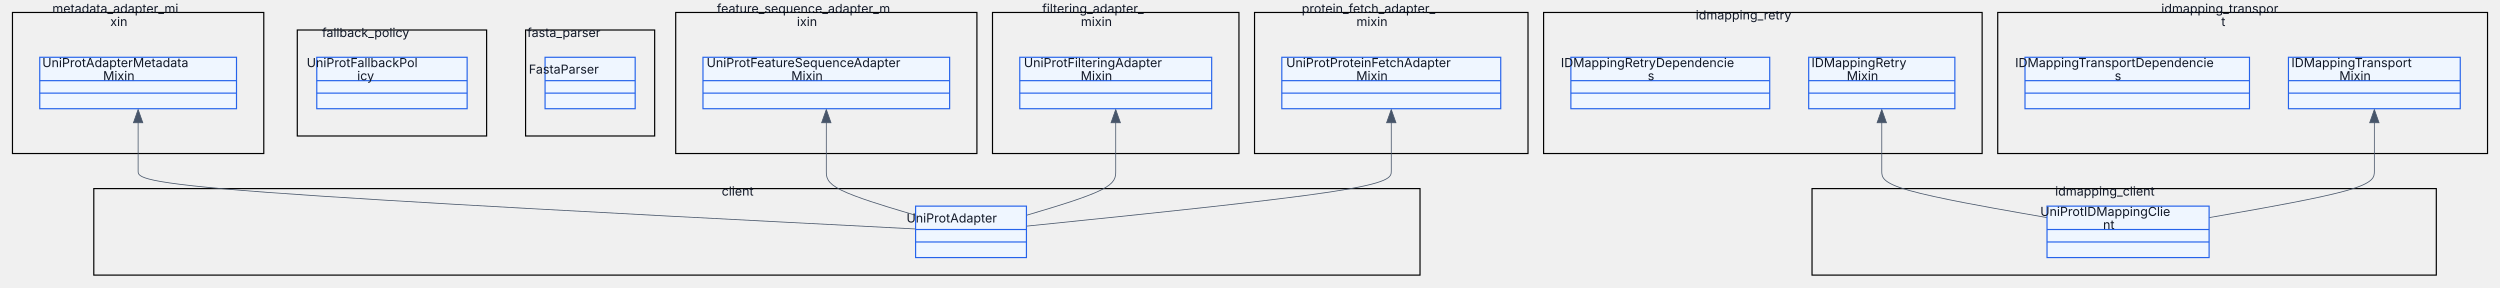
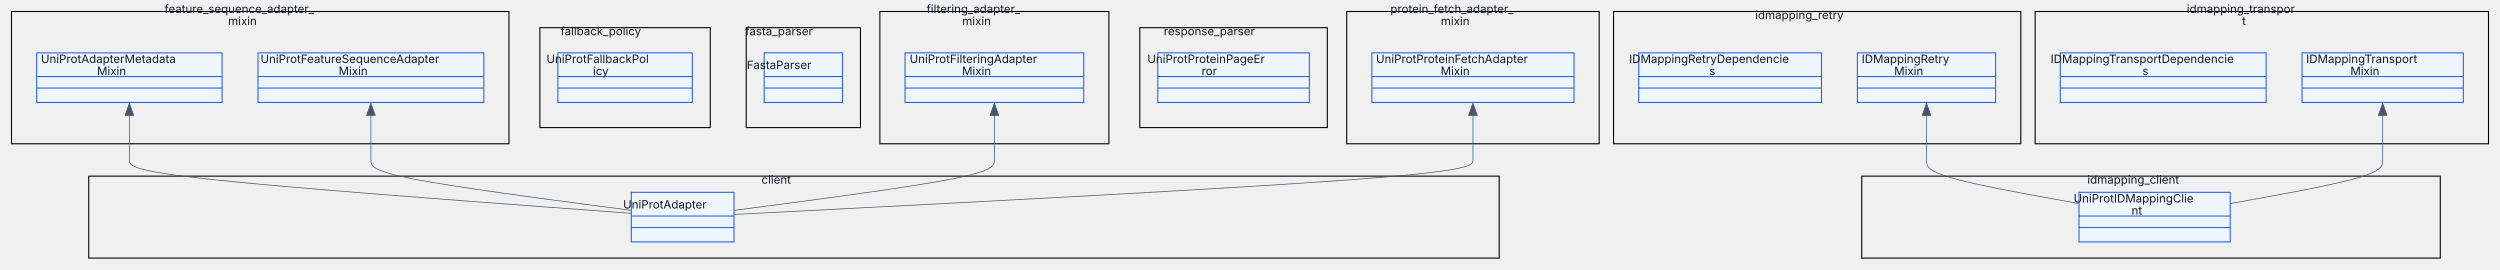
- <svg xmlns="http://www.w3.org/2000/svg" id="my-svg" width="100%" aria-roledescription="classDiagram" style="max-width:3207.89px;background-color:white" viewBox="-8 -8 3207.891 369">
+ <svg xmlns="http://www.w3.org/2000/svg" id="my-svg" width="100%" aria-roledescription="classDiagram" style="max-width:3477.39px;background-color:white" viewBox="-8 -8 3477.391 375">
  <style>#my-svg{font-family:Inter,-apple-system,BlinkMacSystemFont,'Segoe UI',Roboto,Oxygen,Ubuntu,sans-serif;font-size:16px;fill:#212121;}#my-svg .error-icon{fill:#f0fdf4;}#my-svg .error-text{fill:#212121;stroke:#212121;}#my-svg .edge-thickness-normal{stroke-width:2px;}#my-svg .edge-thickness-thick{stroke-width:3.5px;}#my-svg .edge-pattern-solid{stroke-dasharray:0;}#my-svg .edge-pattern-dashed{stroke-dasharray:3;}#my-svg .edge-pattern-dotted{stroke-dasharray:2;}#my-svg .marker{fill:#475569;stroke:#475569;}#my-svg .marker.cross{stroke:#475569;}#my-svg svg{font-family:Inter,-apple-system,BlinkMacSystemFont,'Segoe UI',Roboto,Oxygen,Ubuntu,sans-serif;font-size:16px;}#my-svg g.classGroup text{fill:#2563eb;stroke:none;font-family:Inter,-apple-system,BlinkMacSystemFont,'Segoe UI',Roboto,Oxygen,Ubuntu,sans-serif;font-size:10px;}#my-svg g.classGroup text .title{font-weight:bolder;}#my-svg .nodeLabel,#my-svg .edgeLabel{color:#212121;}#my-svg .edgeLabel .label rect{fill:#eff6ff;}#my-svg .label text{fill:#212121;}#my-svg .edgeLabel .label span{background:#eff6ff;}#my-svg .classTitle{font-weight:bolder;}#my-svg .node rect,#my-svg .node circle,#my-svg .node ellipse,#my-svg .node polygon,#my-svg .node path{fill:#eff6ff;stroke:#2563eb;stroke-width:1px;}#my-svg .divider{stroke:#2563eb;stroke-width:1;}#my-svg g.clickable{cursor:pointer;}#my-svg g.classGroup rect{fill:#eff6ff;stroke:#2563eb;}#my-svg g.classGroup line{stroke:#2563eb;stroke-width:1;}#my-svg .classLabel .box{stroke:none;stroke-width:0;fill:#eff6ff;opacity:0.5;}#my-svg .classLabel .label{fill:#2563eb;font-size:10px;}#my-svg .relation{stroke:#475569;stroke-width:1;fill:none;}#my-svg .dashed-line{stroke-dasharray:3;}#my-svg .dotted-line{stroke-dasharray:1 2;}#my-svg #compositionStart,#my-svg .composition{fill:#475569!important;stroke:#475569!important;stroke-width:1;}#my-svg #compositionEnd,#my-svg .composition{fill:#475569!important;stroke:#475569!important;stroke-width:1;}#my-svg #dependencyStart,#my-svg .dependency{fill:#475569!important;stroke:#475569!important;stroke-width:1;}#my-svg #dependencyStart,#my-svg .dependency{fill:#475569!important;stroke:#475569!important;stroke-width:1;}#my-svg #extensionStart,#my-svg .extension{fill:transparent!important;stroke:#475569!important;stroke-width:1;}#my-svg #extensionEnd,#my-svg .extension{fill:transparent!important;stroke:#475569!important;stroke-width:1;}#my-svg #aggregationStart,#my-svg .aggregation{fill:transparent!important;stroke:#475569!important;stroke-width:1;}#my-svg #aggregationEnd,#my-svg .aggregation{fill:transparent!important;stroke:#475569!important;stroke-width:1;}#my-svg #lollipopStart,#my-svg .lollipop{fill:#eff6ff!important;stroke:#475569!important;stroke-width:1;}#my-svg #lollipopEnd,#my-svg .lollipop{fill:#eff6ff!important;stroke:#475569!important;stroke-width:1;}#my-svg .edgeTerminals{font-size:11px;}#my-svg .classTitleText{text-anchor:middle;font-size:18px;fill:#212121;}#my-svg :root{--mermaid-font-family:"trebuchet ms",verdana,arial,sans-serif;}/*
 * Пользовательские стили диаграмм BioETL (структурированная копия)
 * Источник: custom.css
 * Цель: сгруппировать правила по типам элементов и документировать назначение каждого CSS-параметра.
 */

/* =========================================================
 * 1) Глобальная типографика и базовое поведение текста
 * ========================================================= */
svg {
    /* Задаёт основной стек шрифтов для всего текста в SVG. */
    font-family: Inter, -apple-system, BlinkMacSystemFont, 'Segoe UI', Roboto,
    Oxygen, Ubuntu, sans-serif;
}



/* =========================================================
 * 2) Общая геометрия узлов (для нескольких типов диаграмм)
 * ========================================================= */
.node rect,
.node circle,
.node ellipse,
.node polygon,
.node path {
    /* Единая толщина контура для фигур узлов. */
    stroke-width: 1.5px !important;
    /* Скругляет углы по горизонтали для более мягкого вида. */
    rx: 8;
    /* Скругляет углы по вертикали в паре с rx. */
    ry: 8;
    /* Добавляет лёгкую тень и отделяет узлы от фона. */
    filter:  none; /*  drop-shadow(0px 1px 2px rgba(0, 0, 0, 0.05));*/
}

/* =========================================================
 * 3) Контейнеры subgraph / cluster
 * ========================================================= */
.cluster rect,
.cluster path {
    /* Увеличивает радиус углов у контейнеров-групп. */
    rx: 10;
    /* Поддерживает симметрию скругления по вертикали. */
    ry: 10;
    /* Нейтральная заливка контейнера для снижения визуального шума. */
    fill: #f8fafc;
    /* Приглушённая обводка, чтобы границы были заметны, но не доминировали. */
    stroke: #94a3b8;
    /* Толщина границы контейнера в тон большинству узлов. */
    stroke-width: 1.5px;
    /* Убирает пунктир у рамок контейнеров. */
    stroke-dasharray: none;
    /* Делает фон контейнера полностью непрозрачным. */
    fill-opacity: 1;
    /* Отключает тень контейнера, чтобы акцент оставался на узлах. */
    filter: none;
}

.cluster text {
    /* Нормальный вес шрифта для заголовков групп. */
    font-weight: 400;
    /* Увеличенный размер заголовка относительно текста узлов. */
    font-size: 16px;
}

/* =========================================================
 * 4) Стили линий связей (edges/links)
 * ========================================================= */
.edgePath .path {
    /* Делает основные ребра более заметными в плотных графах. */
    stroke-width: 2.5px;
    /* Скругляет соединения сегментов линий. */
    stroke-linejoin: round;
    /* Скругляет окончания линий. */
    stroke-linecap: round;
}

.edgePath path,
.flowchart-link,
.relation,
.messageLine0,
.messageLine1,
.transition path {
    /* Унифицированные скруглённые соединения для всех типов линий. */
    stroke-linejoin: round;
    /* Унифицированные скруглённые окончания для всех типов линий. */
    stroke-linecap: round;
}

.transition path {
    /* Выравнивает толщину переходов state diagram с основными ребрами. */
    stroke-width: 2.5px;
}

/* =========================================================
 * 5) Подписи ребер и fallback-текст
 * ========================================================= */
.edgeLabel {
    /* Компактный размер шрифта для подписей на связях. */
    font-size: 12px;
    /* Плотная межстрочность для экономии места. */
    line-height: 1.1;
    /* Базовый непрозрачный фон под подписью. */
    background-color: #ffffff;
    /* Небольшие внутренние отступы вокруг текста. */
    padding: 1px 3px;
    /* Мягкое скругление фона подписи. */
    border-radius: 2px;
}

.edgeLabel span,
.edgeLabel p,
text.fo-fallback {
    /* Принудительный тёмный fill для контраста в SVG-рендерах. */
    fill: #111827 !important;
    /* Принудительный тёмный цвет для HTML-подписей. */
    color: #111827 !important;
    /* Полная непрозрачность текста. */
    opacity: 1 !important;
    /* Компактная межстрочность для многострочных подписей. */
    line-height: 1.1;
    /* Убирает стандартные внешние отступы HTML-параграфов. */
    margin: 0;
    /* Убирает стандартные внутренние отступы HTML-параграфов. */
    padding: 0;
}

.edgeLabel .labelBkg,
.labelBkg {
    /* Жёстко задаёт белый фон под текстом подписей. */
    background-color: #ffffff !important;
    /* Делает фон полностью непрозрачным во всех просмотрщиках. */
    opacity: 1 !important;
}

.edgeLabel rect {
    /* Переопределяет полупрозрачный фон по умолчанию у Mermaid. */
    opacity: 1 !important;
    /* Жёстко фиксирует белую заливку прямоугольника под подписью. */
    fill: #ffffff !important;
}

/* =========================================================
 * 6) Элементы sequence diagram
 * ========================================================= */
.actor {
    /* Толщина границы actor-блоков. */
    stroke-width: 1.5px;
    /* Скругление углов actor-блоков по горизонтали. */
    rx: 4;
    /* Скругление углов actor-блоков по вертикали. */
    ry: 4;
}

.messageLine0,
.messageLine1 {
    /* Толщина линий сообщений в sequence diagram. */
    stroke-width: 1.6px;
}

.messageText {
    /* Базовый размер текста сообщений. */
    font-size: 13px;
}

.activation0 {
    /* Более тонкая линия activation bar, чтобы не перегружать схему. */
    stroke-width: 1px;
}

.note {
    /* Скругление углов заметки по горизонтали. */
    rx: 4;
    /* Скругление углов заметки по вертикали. */
    ry: 4;
    /* Тонкая граница для вторичных блоков. */
    stroke-width: 1px;
    /* Лёгкая тень для визуального отделения заметок. */
    filter: drop-shadow(1px 1px 2px rgba(0, 0, 0, 0.06));
}

/* =========================================================
 * 7) Базовые элементы class diagram
 * ========================================================= */
g.classGroup rect {
    /* Скругление углов class box по горизонтали. */
    rx: 10;
    /* Скругление углов class box по вертикали. */
    ry: 10;
    /* Толщина границы class box. */
    stroke-width: 1.5px;
    /* Мягкая тень у class box без агрессивного контраста. */
    filter: drop-shadow(1px 1px 2px rgba(0, 0, 0, 0.06));
}

g.classGroup text {
    /* Базовый размер текста внутри class diagram. */
    font-size: 14px;
    padding: 10px 10px;
}

g.classGroup line {
    /* Толщина внутренних разделителей класса. */
    stroke-width: 1px;
}

.relation {
    /* Толщина связей между классами на уровне основных ребер. */
    stroke-width: 2.5px;
}

/* =========================================================
 * 8) Типографика HTML-лейблов class diagram
 * ========================================================= */
g.label-group .nodeLabel {
    /* Увеличенный размер названия класса для иерархии. */
    font-size: 16px !important;
    /* Полужирный акцент на имени класса. */
    font-weight: 200 !important;
    /* Лёгкое межбуквенное расстояние для читаемости заголовка. */
    letter-spacing: 0.01em;
}

g.annotation-group .nodeLabel {
    /* Уменьшенный размер для стереотипов/аннотаций. */
    font-size: 11px !important;
    /* Курсив для визуального отделения аннотаций. */
    font-style: italic !important;
    /* Небольшое ослабление контраста вторичного текста. */
    opacity: 0.8;
}

g.members-group .nodeLabel,
g.methods-group .nodeLabel {
    /* Компактный размер для атрибутов и методов. */
    font-size: 12px !important;
    /* Нормальный вес шрифта для плотного структурного текста. */
    font-weight: 400 !important;
}

/* =========================================================
 * 9) Помощники размеров foreignObject (class/flowchart)
 * ========================================================= */
g.members-group foreignObject,
g.methods-group foreignObject {
    /* Минимальная высота областей members/methods. */
    min-height: 40px;
}

.node foreignObject &gt; div,
g.classGroup foreignObject &gt; div {
    /* Стабилизирует вычисление размеров с учётом отступов/границ. */
    box-sizing: border-box;
}

.node.size-sm foreignObject &gt; div {
    /* Минимальная высота для малого размерного уровня узла. */
    min-height: 80px;
    /* Минимальная ширина для малого размерного уровня узла. */
    min-width: 180px;
}

.node.size-md foreignObject &gt; div {
    /* Минимальная высота для среднего размерного уровня узла. */
    min-height: 140px;
    /* Минимальная ширина для среднего размерного уровня узла. */
    min-width: 260px;
}

.node.size-lg foreignObject &gt; div {
    /* Минимальная высота для большого размерного уровня узла. */
    min-height: 200px;
    /* Минимальная ширина для большого размерного уровня узла. */
    min-width: 340px;
}

/* =========================================================
 * 10) Элементы state diagram
 * ========================================================= */
g.stateGroup rect {
    /* Скругление углов контейнеров состояний по горизонтали. */
    rx: 8;
    /* Скругление углов контейнеров состояний по вертикали. */
    ry: 8;
}

.statediagram-state rect {
    /* Скругление углов узлов состояния по горизонтали. */
    rx: 8;
    /* Скругление углов узлов состояния по вертикали. */
    ry: 8;
    /* Толщина границы узла состояния. */
    stroke-width: 1.5px;
    /* Лёгкая тень для визуального отделения state box. */
    filter: drop-shadow(1px 2px 3px rgba(0, 0, 0, 0.08));
}

/* =========================================================
 * 11) Элементы ER diagram
 * ========================================================= */
.er.entityBox {
    /* Толщина границы сущности ER-диаграммы. */
    stroke-width: 1.5px;
    /* Скругление углов сущности по горизонтали. */
    rx: 4;
    /* Скругление углов сущности по вертикали. */
    ry: 4;
    /* Лёгкая тень для отделения блоков сущностей. */
    filter: drop-shadow(1px 2px 3px rgba(0, 0, 0, 0.08));
}

/* =========================================================
 * 12) Узлы mindmap
 * ========================================================= */
.mindmap-node rect,
.mindmap-node circle {
    /* Толщина контура узлов mindmap. */
    stroke-width: 1.5px;
    /* Чуть более выраженная тень для плотных радиальных веток. */
    filter: drop-shadow(1px 2px 2px rgba(0, 0, 0, 0.1));
}

/* =========================================================
 * 13) Маркеры стрелок
 * ========================================================= */
marker path {
    /* Единый нейтральный цвет наконечников стрелок. */
    fill: #475569;
}

/* =========================================================
 * 14) Цветовая карта архитектурных слоёв (fallback-селекторы)
 * ========================================================= */
[id*="Domain"] &gt; rect,
[id*="Domain"] &gt; path {
    /* Цвет фона для доменного слоя. */
    fill: #f5f3ff !important;
    /* Цвет границы для доменного слоя. */
    stroke: #7c3aed !important;
}

.cluster[id*="Domain"] &gt; rect,
.cluster[id*="Domain"] &gt; path {
    fill: #ffffff !important;
}

[id*="Application"] &gt; rect,
[id*="Application"] &gt; path {
    /* Цвет фона для application-слоя. */
    fill: #f0fdf4 !important;
    /* Цвет границы для application-слоя. */
    stroke: #16a34a !important;
}

.cluster[id*="Application"] &gt; rect,
.cluster[id*="Application"] &gt; path {
    fill: #ffffff !important;
}

[id*="Infrastructure"] &gt; rect,
[id*="Infrastructure"] &gt; path {
    /* Цвет фона для infrastructure-слоя. */
    fill: #fff1f2 !important;
    /* Цвет границы для infrastructure-слоя. */
    stroke: #dc2626 !important;
}

.cluster[id*="Infrastructure"] &gt; rect,
.cluster[id*="Infrastructure"] &gt; path {
    fill: #ffffff !important;
}

[id*="Composition"] &gt; rect,
[id*="Composition"] &gt; path {
    /* Цвет фона для composition-слоя. */
    fill: #fff7ed !important;
    /* Цвет границы для composition-слоя. */
    stroke: #f59e0b !important;
}

.cluster[id*="Composition"] &gt; rect,
.cluster[id*="Composition"] &gt; path {
    fill: #ffffff !important;
}

[id*="Interfaces"] &gt; rect,
[id*="Interfaces"] &gt; path {
    /* Цвет фона для слоя интерфейсов. */
    fill: #eff6ff !important;
    /* Цвет границы для слоя интерфейсов. */
    stroke: #2563eb !important;
}

.cluster[id*="Interfaces"] &gt; rect,
.cluster[id*="Interfaces"] &gt; path {
    fill: #ffffff !important;
}

[id*="External"] &gt; rect,
[id*="External"] &gt; path {
    /* Цвет фона для внешних систем. */
    fill: #f1f5f9 !important;
    /* Цвет границы для внешних систем. */
    stroke: #64748b !important;
}

.cluster[id*="External"] &gt; rect,
.cluster[id*="External"] &gt; path {
    fill: #ffffff !important;
}

/* Белая подложка под подписи всех архитектурных/medallion слоёв */
g.cluster[id*="Domain"] .cluster-label foreignObject &gt; div,
g.cluster[id*="Application"] .cluster-label foreignObject &gt; div,
g.cluster[id*="Infrastructure"] .cluster-label foreignObject &gt; div,
g.cluster[id*="Composition"] .cluster-label foreignObject &gt; div,
g.cluster[id*="Interfaces"] .cluster-label foreignObject &gt; div,
g.cluster[id*="External"] .cluster-label foreignObject &gt; div,
g.cluster[id*="Bronze"] .cluster-label foreignObject &gt; div,
g.cluster[id*="Silver"] .cluster-label foreignObject &gt; div,
g.cluster[id*="Gold"] .cluster-label foreignObject &gt; div,
g.cluster[id*="Quarantine"] .cluster-label foreignObject &gt; div {
    background: #ffffff !important;
    padding: 0 6px !important;
    border-radius: 4px;
}

/* Fallback для рендеров без foreignObject: не рисуем толстую обводку */
g.cluster[id*="Domain"] .cluster-label text.fo-fallback,
g.cluster[id*="Application"] .cluster-label text.fo-fallback,
g.cluster[id*="Infrastructure"] .cluster-label text.fo-fallback,
g.cluster[id*="Composition"] .cluster-label text.fo-fallback,
g.cluster[id*="Interfaces"] .cluster-label text.fo-fallback,
g.cluster[id*="External"] .cluster-label text.fo-fallback,
g.cluster[id*="Bronze"] .cluster-label text.fo-fallback,
g.cluster[id*="Silver"] .cluster-label text.fo-fallback,
g.cluster[id*="Gold"] .cluster-label text.fo-fallback,
g.cluster[id*="Quarantine"] .cluster-label text.fo-fallback {
    fill: #111827 !important;
    stroke: none !important;
}

/* =========================================================
 * 15) Цветовая карта слоёв Medallion
 * ========================================================= */
[id*="Bronze"] &gt; rect,
[id*="Bronze"] &gt; path {
    /* Цвет фона Bronze-слоя. */
    fill: #fff7ed !important;
    /* Цвет границы Bronze-слоя. */
    stroke: #f59e0b !important;
}

[id*="Silver"] &gt; rect,
[id*="Silver"] &gt; path {
    /* Цвет фона Silver-слоя. */
    fill: #f8fafc !important;
    /* Цвет границы Silver-слоя. */
    stroke: #475569 !important;
}

[id*="Gold"] &gt; rect,
[id*="Gold"] &gt; path {
    /* Цвет фона Gold-слоя. */
    fill: #fefce8 !important;
    /* Цвет границы Gold-слоя. */
    stroke: #ca8a04 !important;
}

[id*="Quarantine"] &gt; rect,
[id*="Quarantine"] &gt; path {
    /* Цвет фона для карантинных/проблемных потоков данных. */
    fill: #ffe4e6 !important;
    /* Цвет границы для карантинных/проблемных потоков данных. */
    stroke: #e11d48 !important;
}
/* Нормализует вес текста в узлах и заголовках слоёв (без полужирного акцента). */
.node .label text,
.node .label tspan,
.node .label .nodeLabel,
text.fo-fallback {
    stroke: none !important;
    stroke-width: 0 !important;
    fill: #111827 !important;
    font-weight: 400 !important;
}
/* Single text layer (fallback-only) */
text.fo-fallback {
    display: inline !important;
}

foreignObject {
    display: none !important;
}/* bioetl-inject */#my-svg .edgeLabel rect{opacity:1!important;fill:#ffffff!important}#my-svg .labelBkg{background-color:#ffffff!important;opacity:1!important}#my-svg .edgeLabel .labelBkg{background-color:#ffffff!important;opacity:1!important}#my-svg .edgeLabel{font-size:12px;line-height:1.1;padding:1px 3px}#my-svg .edgeLabel span{color:#111827!important;fill:#111827!important;opacity:1!important;line-height:1.1;margin:0;padding:0}#my-svg .edgeLabel p{color:#111827!important;fill:#111827!important;opacity:1!important;line-height:1.1;margin:0;padding:0}#my-svg text.fo-fallback{color:#111827!important;fill:#111827!important;opacity:1!important}</style>
  <defs>
    <marker id="my-svg_classDiagram-aggregationStart" class="marker aggregation classDiagram" markerHeight="240" markerWidth="190" orient="auto" refX="18" refY="7">
      <path d="m18 7-9 6-8-6 8-6Z" />
    </marker>
  </defs>
  <defs>
    <marker id="my-svg_classDiagram-aggregationEnd" class="marker aggregation classDiagram" markerHeight="28" markerWidth="20" orient="auto" refX="1" refY="7">
      <path d="m18 7-9 6-8-6 8-6Z" />
    </marker>
  </defs>
  <defs>
    <marker id="my-svg_classDiagram-extensionStart" class="marker extension classDiagram" markerHeight="240" markerWidth="190" orient="auto" refX="18" refY="7">
      <path d="m1 7 17 6V1Z" />
    </marker>
  </defs>
  <defs>
    <marker id="my-svg_classDiagram-extensionEnd" class="marker extension classDiagram" markerHeight="28" markerWidth="20" orient="auto" refX="1" refY="7">
      <path d="M1 1v12l17-6Z" />
    </marker>
  </defs>
  <defs>
    <marker id="my-svg_classDiagram-compositionStart" class="marker composition classDiagram" markerHeight="240" markerWidth="190" orient="auto" refX="18" refY="7">
      <path d="m18 7-9 6-8-6 8-6Z" />
    </marker>
  </defs>
  <defs>
    <marker id="my-svg_classDiagram-compositionEnd" class="marker composition classDiagram" markerHeight="28" markerWidth="20" orient="auto" refX="1" refY="7">
      <path d="m18 7-9 6-8-6 8-6Z" />
    </marker>
  </defs>
  <defs>
    <marker id="my-svg_classDiagram-dependencyStart" class="marker dependency classDiagram" markerHeight="240" markerWidth="190" orient="auto" refX="6" refY="7">
      <path d="m5 7 4 6-8-6 8-6Z" />
    </marker>
  </defs>
  <defs>
    <marker id="my-svg_classDiagram-dependencyEnd" class="marker dependency classDiagram" markerHeight="28" markerWidth="20" orient="auto" refX="13" refY="7">
      <path d="m18 7-9 6 5-6-5-6Z" />
    </marker>
  </defs>
  <defs>
    <marker id="my-svg_classDiagram-lollipopStart" class="marker lollipop classDiagram" markerHeight="240" markerWidth="190" orient="auto" refX="13" refY="7">
      <circle cx="7" cy="7" r="6" fill="transparent" stroke="#000" />
    </marker>
  </defs>
  <defs>
    <marker id="my-svg_classDiagram-lollipopEnd" class="marker lollipop classDiagram" markerHeight="240" markerWidth="190" orient="auto" refX="1" refY="7">
      <circle cx="7" cy="7" r="6" fill="transparent" stroke="#000" />
    </marker>
  </defs>
  <g class="root">
    <g class="clusters">
      <g id="idmapping_retry" class="cluster">
-         <path d="M1972.672 8h562.719v181h-562.719z" style="fill:none;stroke:black" />
+         <path d="M2236.391 8h566.422v184h-566.422z" style="fill:none;stroke:black" />
        <g class="cluster-label">
-           <text xml:space="preserve" x="57.367" y="9" class="fo-fallback" text-anchor="middle" transform="translate(2196.664 8)">
-             <tspan x="57.367">idmapping_retry</tspan>
+           <text xml:space="preserve" x="57.844" y="10.5" class="fo-fallback" text-anchor="middle" transform="translate(2461.758 8)">
+             <tspan x="57.844">idmapping_retry</tspan>
          </text>
        </g>
      </g>
      <g id="idmapping_transport" class="cluster">
-         <path d="M2555.391 8h628.5v181h-628.5z" style="fill:none;stroke:black" />
+         <path d="M2822.813 8h630.578v184h-630.578z" style="fill:none;stroke:black" />
        <g class="cluster-label">
-           <text xml:space="preserve" x="72.938" y=".6" class="fo-fallback" text-anchor="middle" transform="translate(2796.703 8)">
-             <tspan x="72.938">idmapping_transpor</tspan>
-             <tspan x="72.938" dy="16.8">t</tspan>
+           <text xml:space="preserve" x="73.883" y="2.1" class="fo-fallback" text-anchor="middle" transform="translate(3064.219 8)">
+             <tspan x="73.883">idmapping_transpor</tspan>
+             <tspan x="73.883" dy="16.8">t</tspan>
+           </text>
+         </g>
+       </g>
+       <g id="feature_sequence_adapter_mixin" class="cluster">
+         <path d="M8 8h691.969v184H8z" style="fill:none;stroke:black" />
+         <g class="cluster-label">
+           <text xml:space="preserve" x="114.523" y="2.1" class="fo-fallback" text-anchor="middle" transform="translate(239.46 8)">
+             <tspan x="114.523">feature_sequence_adapter_</tspan>
+             <tspan x="114.523" dy="16.8">mixin</tspan>
          </text>
        </g>
      </g>
      <g id="client" class="cluster">
-         <path d="M112.352 234h1701.75v111H112.352z" style="fill:none;stroke:black" />
+         <path d="M115.438 237h1961.883v114H115.438z" style="fill:none;stroke:black" />
        <g class="cluster-label">
-           <text xml:space="preserve" x="18.68" y="9" class="fo-fallback" text-anchor="middle" transform="translate(944.547 234)">
-             <tspan x="18.68">client</tspan>
-           </text>
-         </g>
-       </g>
-       <g id="feature_sequence_adapter_mixin" class="cluster">
-         <path d="M859.031 8h386.5v181h-386.5z" style="fill:none;stroke:black" />
+           <text xml:space="preserve" x="18.992" y="10.5" class="fo-fallback" text-anchor="middle" transform="translate(1077.387 237)">
+             <tspan x="18.992">client</tspan>
+           </text>
+         </g>
+       </g>
+       <g id="filtering_adapter_mixin" class="cluster">
+         <path d="M1215.859 8h318.531v184h-318.531z" style="fill:none;stroke:black" />
        <g class="cluster-label">
-           <text xml:space="preserve" x="118.75" y=".6" class="fo-fallback" text-anchor="middle" transform="translate(933.531 8)">
-             <tspan x="118.75">feature_sequence_adapter_m</tspan>
-             <tspan x="118.75" dy="16.8">ixin</tspan>
-           </text>
-         </g>
-       </g>
-       <g id="filtering_adapter_mixin" class="cluster">
-         <path d="M1265.531 8h316.234v181h-316.234z" style="fill:none;stroke:black" />
+           <text xml:space="preserve" x="80.07" y="2.1" class="fo-fallback" text-anchor="middle" transform="translate(1295.055 8)">
+             <tspan x="80.07">filtering_adapter_</tspan>
+             <tspan x="80.07" dy="16.8">mixin</tspan>
+           </text>
+         </g>
+       </g>
+       <g id="idmapping_client" class="cluster">
+         <path d="M2581.609 237h804.711v114h-804.711z" style="fill:none;stroke:black" />
        <g class="cluster-label">
-           <text xml:space="preserve" x="80.492" y=".6" class="fo-fallback" text-anchor="middle" transform="translate(1343.156 8)">
-             <tspan x="80.492">filtering_adapter_</tspan>
-             <tspan x="80.492" dy="16.8">mixin</tspan>
-           </text>
-         </g>
-       </g>
-       <g id="idmapping_client" class="cluster">
-         <path d="M2317.113 234h801.047v111h-801.047z" style="fill:none;stroke:black" />
+           <text xml:space="preserve" x="60.508" y="10.5" class="fo-fallback" text-anchor="middle" transform="translate(2923.457 237)">
+             <tspan x="60.508">idmapping_client</tspan>
+           </text>
+         </g>
+       </g>
+       <g id="protein_fetch_adapter_mixin" class="cluster">
+         <path d="M1865.234 8h351.156v184h-351.156z" style="fill:none;stroke:black" />
        <g class="cluster-label">
-           <text xml:space="preserve" x="60.039" y="9" class="fo-fallback" text-anchor="middle" transform="translate(2657.598 234)">
-             <tspan x="60.039">idmapping_client</tspan>
-           </text>
-         </g>
-       </g>
-       <g id="metadata_adapter_mixin" class="cluster">
-         <path d="M8 8h322.469v181H8z" style="fill:none;stroke:black" />
-         <g class="cluster-label">
-           <text xml:space="preserve" x="88.055" y=".6" class="fo-fallback" text-anchor="middle" transform="translate(81.18 8)">
-             <tspan x="88.055">metadata_adapter_mi</tspan>
-             <tspan x="88.055" dy="16.8">xin</tspan>
-           </text>
-         </g>
-       </g>
-       <g id="protein_fetch_adapter_mixin" class="cluster">
-         <path d="M1601.766 8h350.906v181h-350.906z" style="fill:none;stroke:black" />
-         <g class="cluster-label">
-           <text xml:space="preserve" x="100.953" y=".6" class="fo-fallback" text-anchor="middle" transform="translate(1676.266 8)">
-             <tspan x="100.953">protein_fetch_adapter_</tspan>
-             <tspan x="100.953" dy="16.8">mixin</tspan>
+           <text xml:space="preserve" x="99.312" y="2.1" class="fo-fallback" text-anchor="middle" transform="translate(1941.5 8)">
+             <tspan x="99.312">protein_fetch_adapter_</tspan>
+             <tspan x="99.312" dy="16.8">mixin</tspan>
          </text>
        </g>
      </g>
    </g>
    <g class="edgePaths">
-       <path id="id1" marker-start="url(#my-svg_classDiagram-extensionStart)" d="M2406.61 149.5v62c0 7.5 0 15 35.339 24.956s106.017 22.369 141.356 28.575l35.34 6.206" class="edge-pattern-solid relation" style="fill:none" />
-       <path id="id2" marker-start="url(#my-svg_classDiagram-extensionStart)" d="M3038.664 149.5v62c0 7.5 0 15-35.34 24.956-35.338 9.956-106.017 22.369-141.356 28.575l-35.34 6.206" class="edge-pattern-solid relation" style="fill:none" />
-       <path id="id3" marker-start="url(#my-svg_classDiagram-extensionStart)" d="M169.234 149.5v62c0 7.5 0 15 166.27 27.384 166.268 12.385 498.806 29.654 665.075 38.288l166.269 8.635" class="edge-pattern-solid relation" style="fill:none" />
-       <path id="id4" marker-start="url(#my-svg_classDiagram-extensionStart)" d="M1052.281 149.5v62c0 7.5 0 15 19.095 24.457s57.283 20.872 76.377 26.58l19.095 5.706" class="edge-pattern-solid relation" style="fill:none" />
-       <path id="id5" marker-start="url(#my-svg_classDiagram-extensionStart)" d="M1423.648 149.5v62c0 7.5 0 15-19.094 24.457s-57.283 20.872-76.378 26.58l-19.094 5.706" class="edge-pattern-solid relation" style="fill:none" />
-       <path id="id6" marker-start="url(#my-svg_classDiagram-extensionStart)" d="M1777.219 149.5v62c0 7.5 0 15-78.023 26.78s-234.068 27.84-312.091 35.87l-78.023 8.03" class="edge-pattern-solid relation" style="fill:none" />
+       <path id="id1" marker-start="url(#my-svg_classDiagram-extensionStart)" d="M2671.695 152.5v62c0 7.5 0 15 35.35 25.1 35.35 10.102 106.049 22.803 141.398 29.154l35.35 6.351" class="edge-pattern-solid relation" style="fill:none" />
+       <path id="id2" marker-start="url(#my-svg_classDiagram-extensionStart)" d="M3306.234 152.5v62c0 7.5 0 15-35.35 25.1-35.349 10.102-106.048 22.803-141.398 29.154l-35.35 6.351" class="edge-pattern-solid relation" style="fill:none" />
+       <path id="id3" marker-start="url(#my-svg_classDiagram-extensionStart)" d="M171.945 152.5v62c0 7.5 0 15 116.363 27.369s349.088 29.605 465.45 38.224l116.363 8.618" class="edge-pattern-solid relation" style="fill:none" />
+       <path id="id4" marker-start="url(#my-svg_classDiagram-extensionStart)" d="M507.93 152.5v62c0 7.5 0 15 60.365 26.686s181.096 27.556 241.46 35.492l60.366 7.935" class="edge-pattern-solid relation" style="fill:none" />
+       <path id="id5" marker-start="url(#my-svg_classDiagram-extensionStart)" d="M1375.125 152.5v62c0 7.5 0 15-60.365 26.686s-181.096 27.556-241.461 35.492l-60.365 7.935" class="edge-pattern-solid relation" style="fill:none" />
+       <path id="id6" marker-start="url(#my-svg_classDiagram-extensionStart)" d="M2040.813 152.5v62c0 7.5 0 15-171.314 27.633-171.313 12.633-513.94 30.399-685.252 39.282l-171.313 8.882" class="edge-pattern-solid relation" style="fill:none" />
    </g>
    <g class="nodes">
      <g id="classId-IDMappingRetryDependencies-0" class="node default">
-         <path d="M2007.672 65.5h255.156v66h-255.156z" class="outer title-state" />
-         <path d="M2007.672 95.5h255.156M2007.672 111.5h255.156" class="divider" />
-         <g class="label">
-           <text xml:space="preserve" x="115.578" y=".6" class="classTitle fo-fallback" text-anchor="middle" transform="translate(2019.672 77.5)">
-             <tspan x="115.578">IDMappingRetryDependencie</tspan>
-             <tspan x="115.578" dy="16.8">s</tspan>
+         <path d="M2271.39 65.5h254.188v69H2271.39z" class="outer title-state" />
+         <path d="M2271.39 98.5h254.188M2271.39 114.5h254.188" class="divider" />
+         <g class="label">
+           <text xml:space="preserve" x="115.094" y="2.1" class="classTitle fo-fallback" text-anchor="middle" transform="translate(2283.39 77.5)">
+             <tspan x="115.094">IDMappingRetryDependencie</tspan>
+             <tspan x="115.094" dy="16.8">s</tspan>
          </text>
        </g>
      </g>
      <g id="classId-IDMappingRetryMixin-1" class="node default">
-         <path d="M2312.828 65.5h187.563v66h-187.563z" class="outer title-state" />
-         <path d="M2312.828 95.5h187.562M2312.828 111.5h187.562" class="divider" />
-         <g class="label">
-           <text xml:space="preserve" x="81.781" y=".6" class="classTitle fo-fallback" text-anchor="middle" transform="translate(2324.828 77.5)">
-             <tspan x="81.781">IDMappingRetry</tspan>
-             <tspan x="81.781" dy="16.8">Mixin</tspan>
+         <path d="M2575.578 65.5h192.234v69h-192.234z" class="outer title-state" />
+         <path d="M2575.578 98.5h192.234M2575.578 114.5h192.234" class="divider" />
+         <g class="label">
+           <text xml:space="preserve" x="84.117" y="2.1" class="classTitle fo-fallback" text-anchor="middle" transform="translate(2587.578 77.5)">
+             <tspan x="84.117">IDMappingRetry</tspan>
+             <tspan x="84.117" dy="16.8">Mixin</tspan>
          </text>
        </g>
      </g>
      <g id="classId-IDMappingTransportDependencies-2" class="node default">
-         <path d="M2590.391 65.5h288.047v66h-288.047z" class="outer title-state" />
-         <path d="M2590.391 95.5h288.046M2590.391 111.5h288.046" class="divider" />
-         <g class="label">
-           <text xml:space="preserve" x="132.023" y=".6" class="classTitle fo-fallback" text-anchor="middle" transform="translate(2602.39 77.5)">
-             <tspan x="132.023">IDMappingTransportDependencie</tspan>
-             <tspan x="132.023" dy="16.8">s</tspan>
+         <path d="M2857.812 65.5h286.266v69h-286.266z" class="outer title-state" />
+         <path d="M2857.812 98.5h286.266M2857.812 114.5h286.266" class="divider" />
+         <g class="label">
+           <text xml:space="preserve" x="131.133" y="2.1" class="classTitle fo-fallback" text-anchor="middle" transform="translate(2869.813 77.5)">
+             <tspan x="131.133">IDMappingTransportDependencie</tspan>
+             <tspan x="131.133" dy="16.8">s</tspan>
          </text>
        </g>
      </g>
      <g id="classId-IDMappingTransportMixin-3" class="node default">
-         <path d="M2928.437 65.5h220.453v66h-220.453z" class="outer title-state" />
-         <path d="M2928.437 95.5h220.454M2928.437 111.5h220.454" class="divider" />
-         <g class="label">
-           <text xml:space="preserve" x="98.227" y=".6" class="classTitle fo-fallback" text-anchor="middle" transform="translate(2940.438 77.5)">
-             <tspan x="98.227">IDMappingTransport</tspan>
-             <tspan x="98.227" dy="16.8">Mixin</tspan>
-           </text>
-         </g>
-       </g>
-       <g id="classId-UniProtAdapter-4" class="node default">
-         <path d="M1166.848 256.5h142.234v66h-142.234z" class="outer title-state" />
-         <path d="M1166.848 286.5h142.234M1166.848 302.5h142.234" class="divider" />
-         <g class="label">
-           <text xml:space="preserve" x="59.117" y="9" class="classTitle fo-fallback" text-anchor="middle" transform="translate(1178.848 268.5)">
-             <tspan x="59.117">UniProtAdapter</tspan>
+         <path d="M3194.078 65.5h224.313v69h-224.313z" class="outer title-state" />
+         <path d="M3194.078 98.5h224.312M3194.078 114.5h224.312" class="divider" />
+         <g class="label">
+           <text xml:space="preserve" x="100.156" y="2.1" class="classTitle fo-fallback" text-anchor="middle" transform="translate(3206.078 77.5)">
+             <tspan x="100.156">IDMappingTransport</tspan>
+             <tspan x="100.156" dy="16.8">Mixin</tspan>
+           </text>
+         </g>
+       </g>
+       <g id="classId-UniProtAdapterMetadataMixin-4" class="node default">
+         <path d="M43 65.5h257.891v69H43.001z" class="outer title-state" />
+         <path d="M43 98.5h257.89M43 114.5h257.89" class="divider" />
+         <g class="label">
+           <text xml:space="preserve" x="116.945" y="2.1" class="classTitle fo-fallback" text-anchor="middle" transform="translate(55 77.5)">
+             <tspan x="116.945">UniProtAdapterMetadata</tspan>
+             <tspan x="116.945" dy="16.8">Mixin</tspan>
+           </text>
+         </g>
+       </g>
+       <g id="classId-UniProtFeatureSequenceAdapterMixin-5" class="node default">
+         <path d="M350.89 65.5H664.97v69H350.89z" class="outer title-state" />
+         <path d="M350.89 98.5H664.97M350.89 114.5H664.97" class="divider" />
+         <g class="label">
+           <text xml:space="preserve" x="145.039" y="2.1" class="classTitle fo-fallback" text-anchor="middle" transform="translate(362.89 77.5)">
+             <tspan x="145.039">UniProtFeatureSequenceAdapter</tspan>
+             <tspan x="145.039" dy="16.8">Mixin</tspan>
+           </text>
+         </g>
+       </g>
+       <g id="classId-UniProtAdapter-6" class="node default">
+         <path d="M870.121 259.5h142.813v69H870.121z" class="outer title-state" />
+         <path d="M870.121 292.5h142.812M870.121 308.5h142.812" class="divider" />
+         <g class="label">
+           <text xml:space="preserve" x="59.406" y="10.5" class="classTitle fo-fallback" text-anchor="middle" transform="translate(882.121 271.5)">
+             <tspan x="59.406">UniProtAdapter</tspan>
          </text>
        </g>
      </g>
      <g class="root">
-         <g class="clusters" transform="translate(365.469 22.5)">
+         <g class="clusters" transform="translate(734.969 22.5)">
          <g id="fallback_policy" class="cluster">
-             <path d="M8 8h242.938v136H8z" style="fill:none;stroke:black" />
+             <path d="M8 8h237v139H8z" style="fill:none;stroke:black" />
            <g class="cluster-label">
-               <text xml:space="preserve" x="52.031" y="9" class="fo-fallback" text-anchor="middle" transform="translate(77.438 8)">
-                 <tspan x="52.031">fallback_policy</tspan>
+               <text xml:space="preserve" x="51.047" y="10.5" class="fo-fallback" text-anchor="middle" transform="translate(75.453 8)">
+                 <tspan x="51.047">fallback_policy</tspan>
              </text>
            </g>
          </g>
        </g>
-         <g class="nodes" transform="translate(365.469 22.5)">
-           <g id="classId-UniProtFallbackPolicy-5" class="node default">
-             <path d="M33 43h192.938v66H33z" class="outer title-state" />
-             <path d="M33 73h192.938M33 89h192.938" class="divider" />
+         <g class="nodes" transform="translate(734.969 22.5)">
+           <g id="classId-UniProtFallbackPolicy-7" class="node default">
+             <path d="M33 43h187v69H33z" class="outer title-state" />
+             <path d="M33 76h187M33 92h187" class="divider" />
            <g class="label">
-               <text xml:space="preserve" x="84.469" y=".6" class="classTitle fo-fallback" text-anchor="middle" transform="translate(45 55)">
-                 <tspan x="84.469">UniProtFallbackPol</tspan>
-                 <tspan x="84.469" dy="16.8">icy</tspan>
+               <text xml:space="preserve" x="81.5" y="2.1" class="classTitle fo-fallback" text-anchor="middle" transform="translate(45 55)">
+                 <tspan x="81.5">UniProtFallbackPol</tspan>
+                 <tspan x="81.5" dy="16.8">icy</tspan>
              </text>
            </g>
          </g>
        </g>
      </g>
      <g class="root">
-         <g class="clusters" transform="translate(658.406 22.5)">
+         <g class="clusters" transform="translate(1021.969 22.5)">
          <g id="fasta_parser" class="cluster">
-             <path d="M8 8h165.625v136H8z" style="fill:none;stroke:black" />
+             <path d="M8 8h158.891v139H8z" style="fill:none;stroke:black" />
            <g class="cluster-label">
-               <text xml:space="preserve" x="44.469" y="9" class="fo-fallback" text-anchor="middle" transform="translate(46.344 8)">
-                 <tspan x="44.469">fasta_parser</tspan>
+               <text xml:space="preserve" x="41.984" y="10.5" class="fo-fallback" text-anchor="middle" transform="translate(45.46 8)">
+                 <tspan x="41.984">fasta_parser</tspan>
              </text>
            </g>
          </g>
        </g>
-         <g class="nodes" transform="translate(658.406 22.5)">
-           <g id="classId-FastaParser-6" class="node default">
-             <path d="M33 43h115.625v66H33z" class="outer title-state" />
-             <path d="M33 73h115.625M33 89h115.625" class="divider" />
+         <g class="nodes" transform="translate(1021.969 22.5)">
+           <g id="classId-FastaParser-8" class="node default">
+             <path d="M33 43h108.891v69H33.001z" class="outer title-state" />
+             <path d="M33 76h108.89M33 92h108.89" class="divider" />
            <g class="label">
-               <text xml:space="preserve" x="45.812" y="9" class="classTitle fo-fallback" text-anchor="middle" transform="translate(45 55)">
-                 <tspan x="45.812">FastaParser</tspan>
+               <text xml:space="preserve" x="42.445" y="10.5" class="classTitle fo-fallback" text-anchor="middle" transform="translate(45 55)">
+                 <tspan x="42.445">FastaParser</tspan>
              </text>
            </g>
          </g>
        </g>
      </g>
-       <g id="classId-UniProtFeatureSequenceAdapterMixin-7" class="node default">
-         <path d="M894.031 65.5h316.5v66h-316.5z" class="outer title-state" />
-         <path d="M894.031 95.5h316.5M894.031 111.5h316.5" class="divider" />
-         <g class="label">
-           <text xml:space="preserve" x="146.25" y=".6" class="classTitle fo-fallback" text-anchor="middle" transform="translate(906.031 77.5)">
-             <tspan x="146.25">UniProtFeatureSequenceAdapter</tspan>
-             <tspan x="146.25" dy="16.8">Mixin</tspan>
-           </text>
-         </g>
-       </g>
-       <g id="classId-UniProtFilteringAdapterMixin-8" class="node default">
-         <path d="M1300.531 65.5h246.234v66h-246.234z" class="outer title-state" />
-         <path d="M1300.531 95.5h246.234M1300.531 111.5h246.234" class="divider" />
-         <g class="label">
-           <text xml:space="preserve" x="111.117" y=".6" class="classTitle fo-fallback" text-anchor="middle" transform="translate(1312.531 77.5)">
-             <tspan x="111.117">UniProtFilteringAdapter</tspan>
-             <tspan x="111.117" dy="16.8">Mixin</tspan>
-           </text>
-         </g>
-       </g>
-       <g id="classId-UniProtIDMappingClient-9" class="node default">
-         <path d="M2618.645 256.5h207.984v66h-207.984z" class="outer title-state" />
-         <path d="M2618.645 286.5h207.984M2618.645 302.5h207.984" class="divider" />
-         <g class="label">
-           <text xml:space="preserve" x="91.992" y=".6" class="classTitle fo-fallback" text-anchor="middle" transform="translate(2630.645 268.5)">
-             <tspan x="91.992">UniProtIDMappingClie</tspan>
-             <tspan x="91.992" dy="16.8">nt</tspan>
-           </text>
-         </g>
-       </g>
-       <g id="classId-UniProtAdapterMetadataMixin-10" class="node default">
-         <path d="M43 65.5h252.47v66H43z" class="outer title-state" />
-         <path d="M43 95.5h252.468M43 111.5h252.468" class="divider" />
-         <g class="label">
-           <text xml:space="preserve" x="114.234" y=".6" class="classTitle fo-fallback" text-anchor="middle" transform="translate(55 77.5)">
-             <tspan x="114.234">UniProtAdapterMetadata</tspan>
-             <tspan x="114.234" dy="16.8">Mixin</tspan>
+       <g id="classId-UniProtFilteringAdapterMixin-9" class="node default">
+         <path d="M1250.859 65.5h248.531v69h-248.531z" class="outer title-state" />
+         <path d="M1250.859 98.5h248.532M1250.859 114.5h248.532" class="divider" />
+         <g class="label">
+           <text xml:space="preserve" x="112.266" y="2.1" class="classTitle fo-fallback" text-anchor="middle" transform="translate(1262.86 77.5)">
+             <tspan x="112.266">UniProtFilteringAdapter</tspan>
+             <tspan x="112.266" dy="16.8">Mixin</tspan>
+           </text>
+         </g>
+       </g>
+       <g id="classId-UniProtIDMappingClient-10" class="node default">
+         <path d="M2883.793 259.5h210.344v69h-210.344z" class="outer title-state" />
+         <path d="M2883.793 292.5h210.344M2883.793 308.5h210.344" class="divider" />
+         <g class="label">
+           <text xml:space="preserve" x="93.172" y="2.1" class="classTitle fo-fallback" text-anchor="middle" transform="translate(2895.793 271.5)">
+             <tspan x="93.172">UniProtIDMappingClie</tspan>
+             <tspan x="93.172" dy="16.8">nt</tspan>
          </text>
        </g>
      </g>
      <g id="classId-UniProtProteinFetchAdapterMixin-11" class="node default">
-         <path d="M1636.766 65.5h280.906v66h-280.906z" class="outer title-state" />
-         <path d="M1636.766 95.5h280.906M1636.766 111.5h280.906" class="divider" />
-         <g class="label">
-           <text xml:space="preserve" x="128.453" y=".6" class="classTitle fo-fallback" text-anchor="middle" transform="translate(1648.766 77.5)">
-             <tspan x="128.453">UniProtProteinFetchAdapter</tspan>
-             <tspan x="128.453" dy="16.8">Mixin</tspan>
-           </text>
+         <path d="M1900.235 65.5h281.156v69h-281.157z" class="outer title-state" />
+         <path d="M1900.235 98.5h281.156M1900.235 114.5h281.156" class="divider" />
+         <g class="label">
+           <text xml:space="preserve" x="128.578" y="2.1" class="classTitle fo-fallback" text-anchor="middle" transform="translate(1912.234 77.5)">
+             <tspan x="128.578">UniProtProteinFetchAdapter</tspan>
+             <tspan x="128.578" dy="16.8">Mixin</tspan>
+           </text>
+         </g>
+       </g>
+       <g class="root">
+         <g class="clusters" transform="translate(1569.39 22.5)">
+           <g id="response_parser" class="cluster">
+             <path d="M8 8h260.844v139H8z" style="fill:none;stroke:black" />
+             <g class="cluster-label">
+               <text xml:space="preserve" x="57.094" y="10.5" class="fo-fallback" text-anchor="middle" transform="translate(81.328 8)">
+                 <tspan x="57.094">response_parser</tspan>
+               </text>
+             </g>
+           </g>
+         </g>
+         <g class="nodes" transform="translate(1569.39 22.5)">
+           <g id="classId-UniProtProteinPageError-12" class="node default">
+             <path d="M33 43h210.844v69H33z" class="outer title-state" />
+             <path d="M33 76h210.844M33 92h210.844" class="divider" />
+             <g class="label">
+               <text xml:space="preserve" x="93.422" y="2.1" class="classTitle fo-fallback" text-anchor="middle" transform="translate(45 55)">
+                 <tspan x="93.422">UniProtProteinPageEr</tspan>
+                 <tspan x="93.422" dy="16.8">ror</tspan>
+               </text>
+             </g>
+           </g>
        </g>
      </g>
    </g>
  </g>
</svg>
